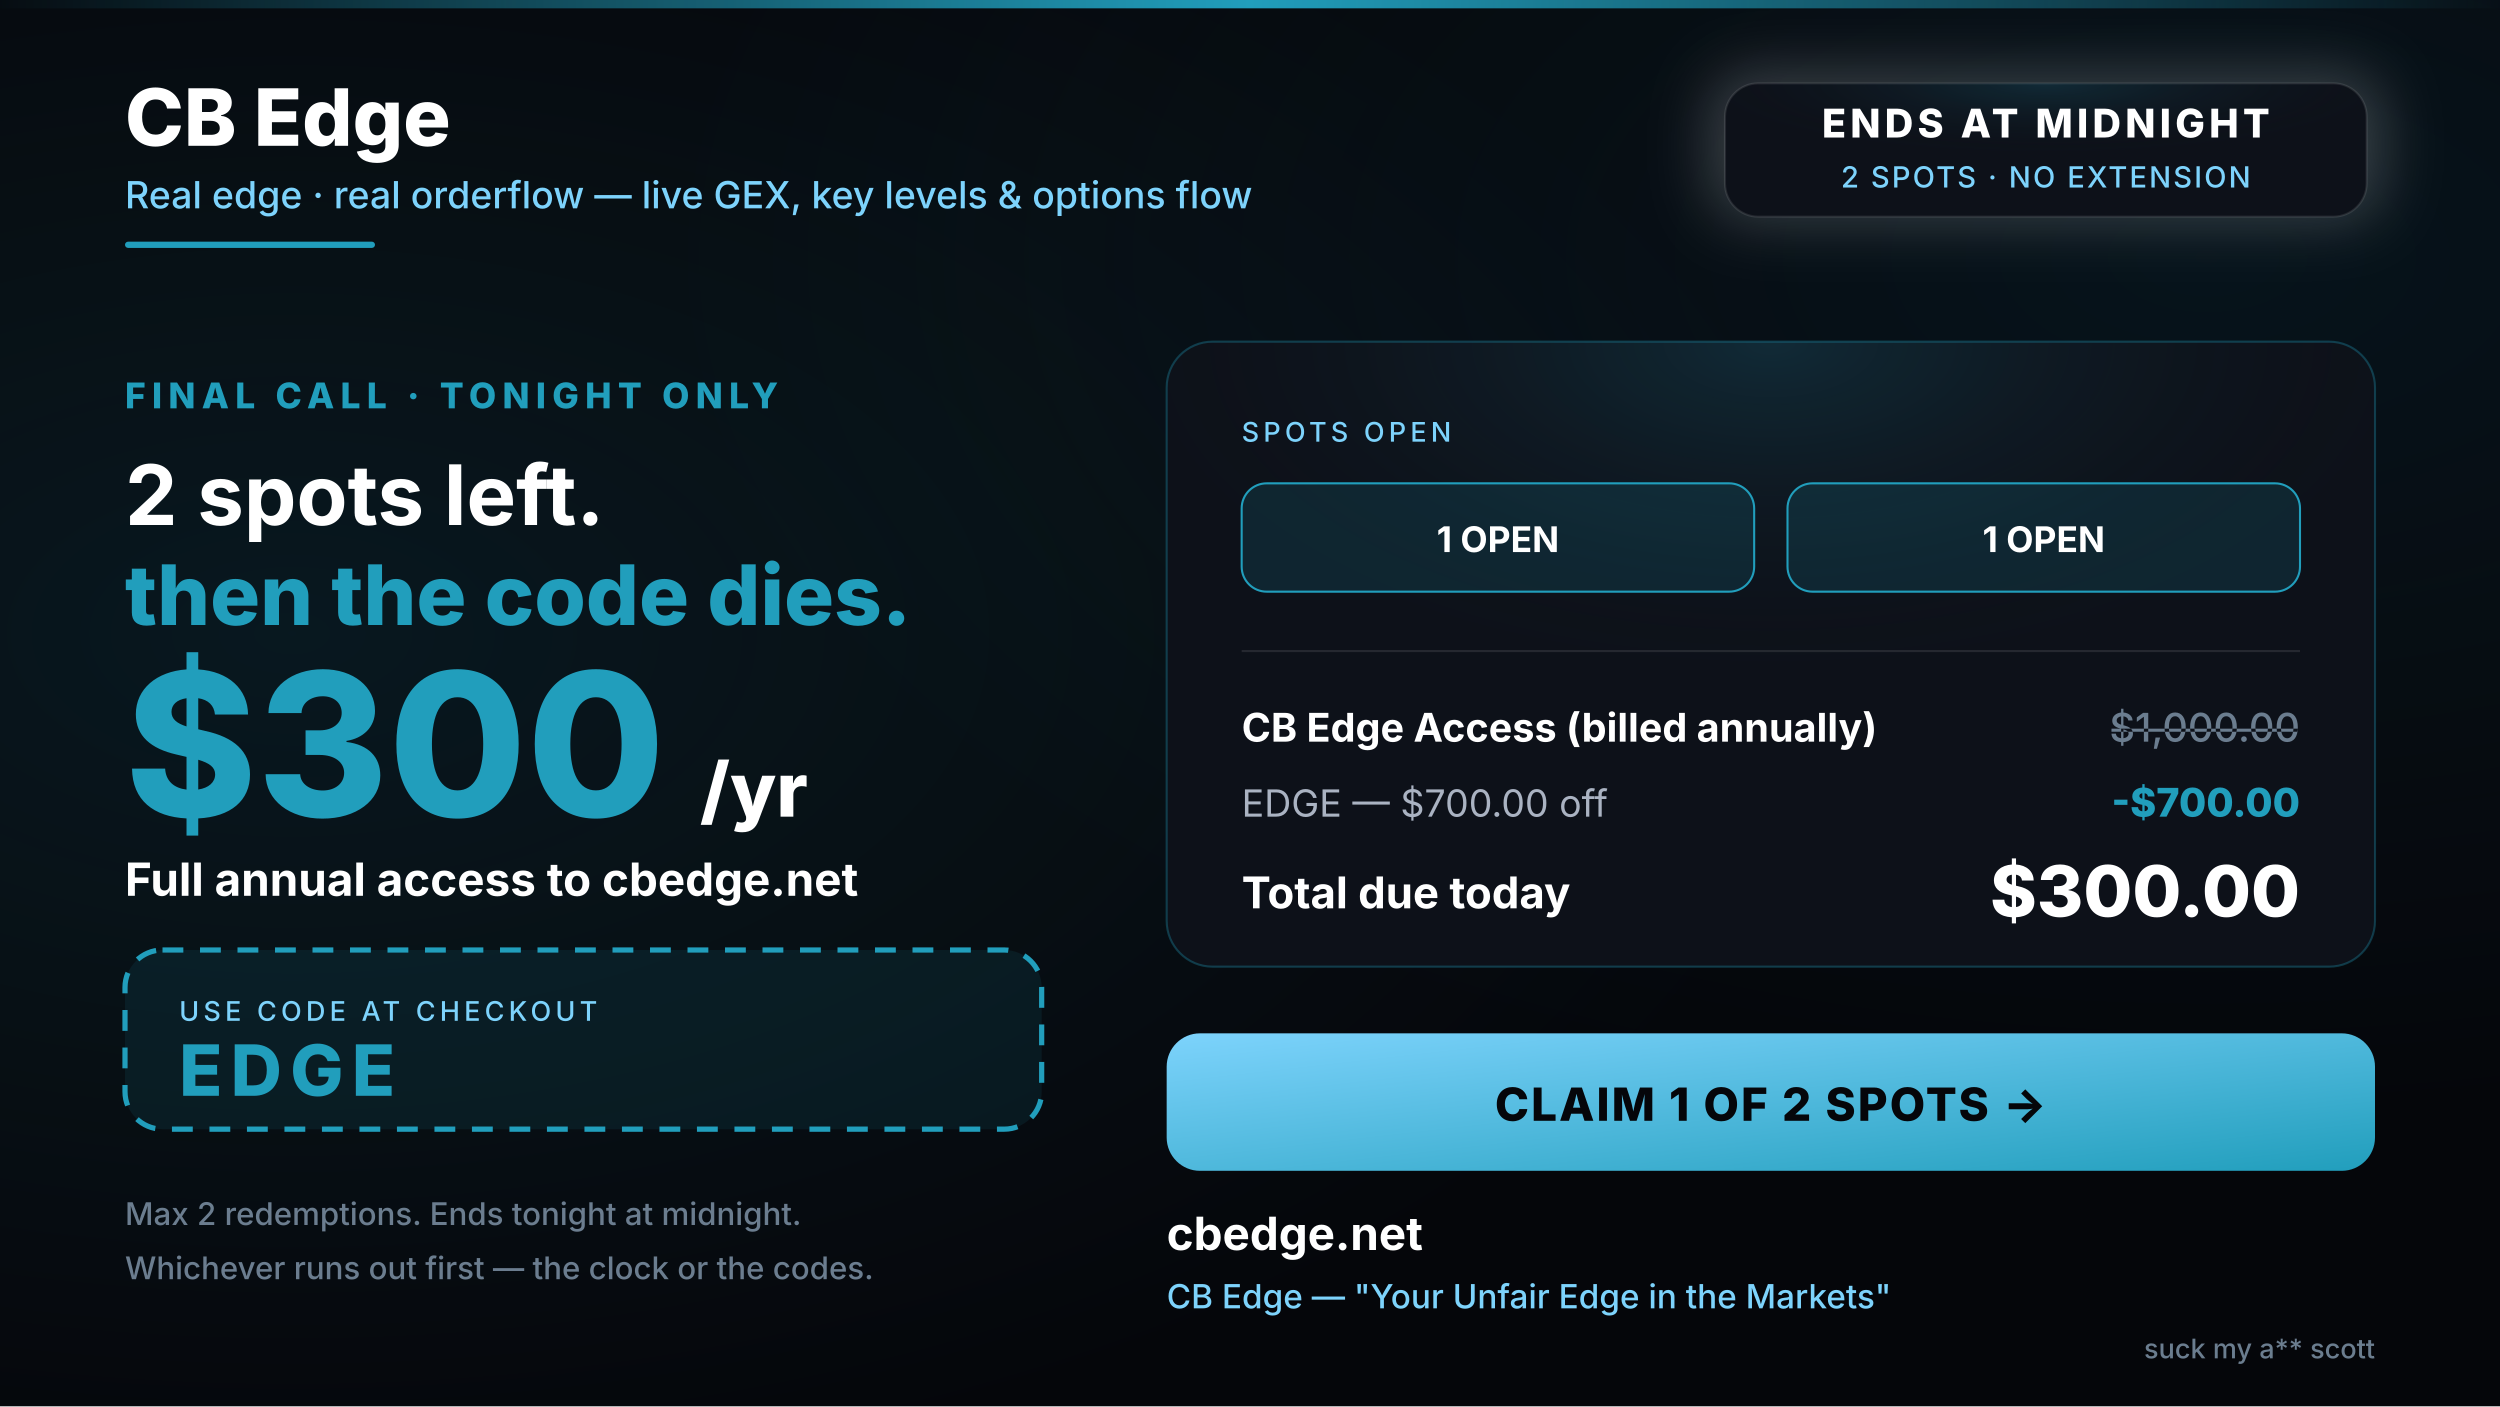
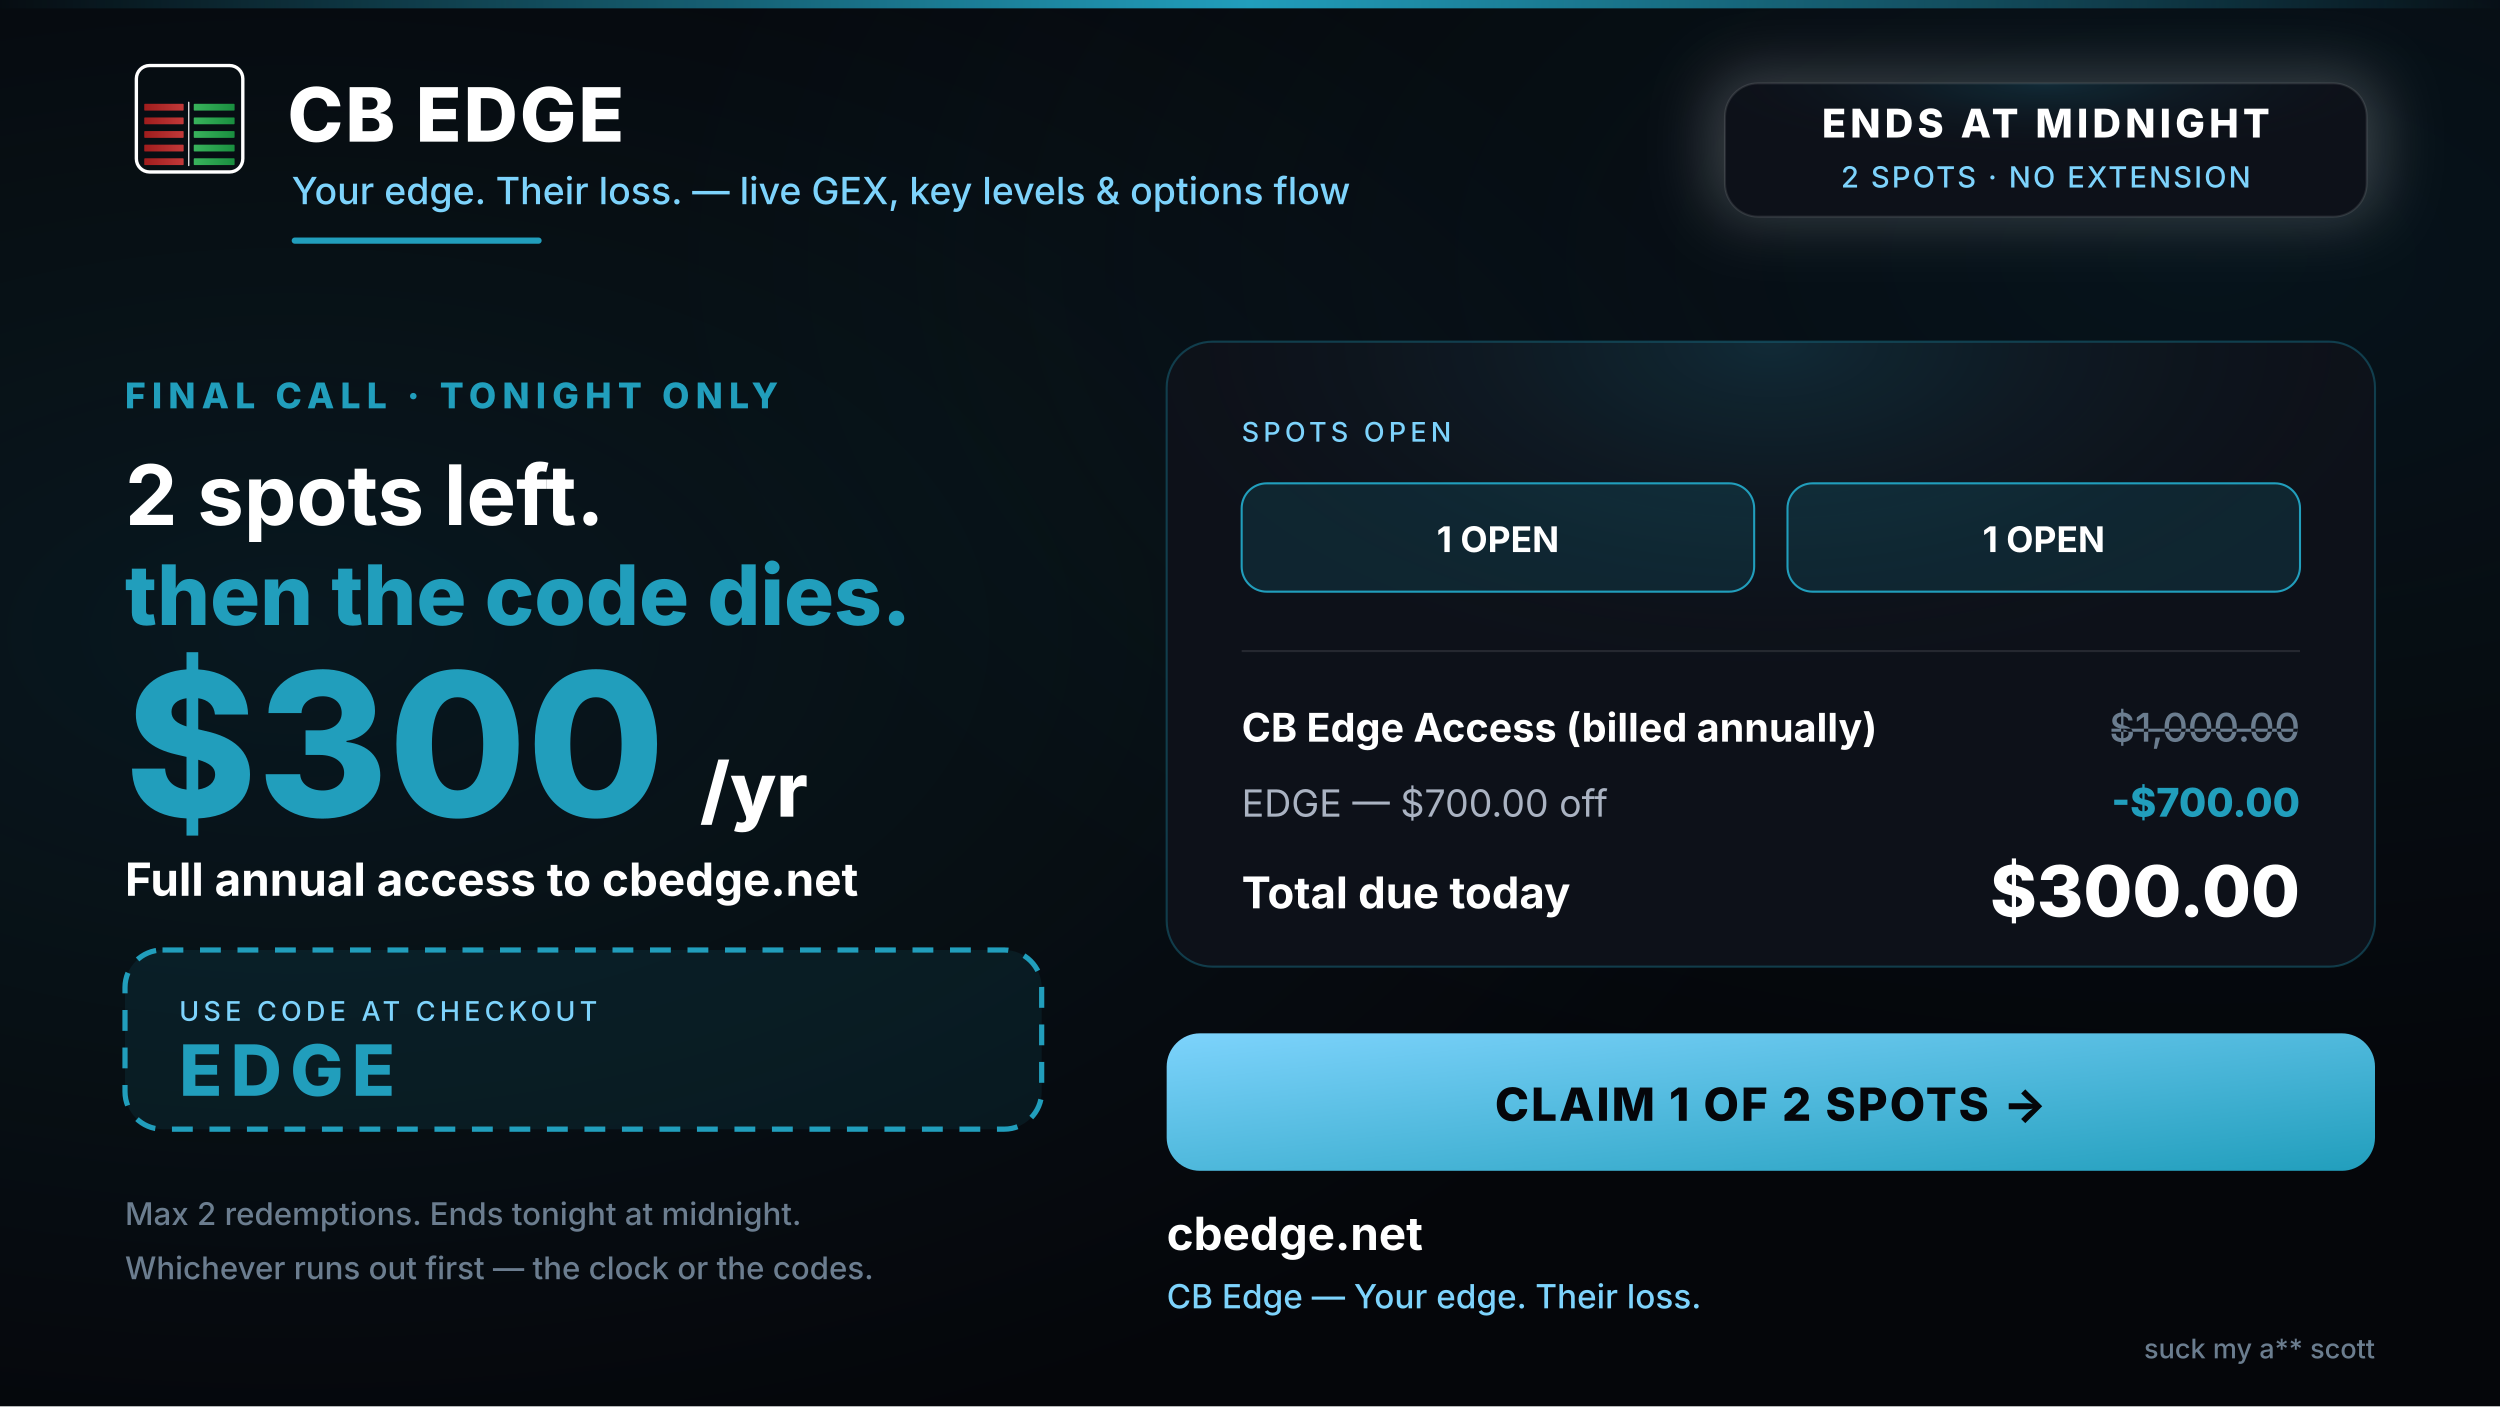
<svg xmlns="http://www.w3.org/2000/svg" viewBox="0 0 1200 675" role="img">
  <defs>
+     <linearGradient id="cbRed" gradientUnits="userSpaceOnUse" x1="0" y1="0" x2="512" y2="0">
+       <stop offset="0" stop-color="#8f0f0f" />
+       <stop offset="1" stop-color="#ff6b6b" />
+     </linearGradient>
+     <linearGradient id="cbGreen" gradientUnits="userSpaceOnUse" x1="0" y1="0" x2="512" y2="0">
+       <stop offset="0" stop-color="#6ff08d" />
+       <stop offset="1" stop-color="#0a7d31" />
+     </linearGradient>
    <radialGradient id="glowL" cx="12%" cy="45%" r="62%">
      <stop offset="0%" stop-color="#219EBC" stop-opacity="0.12" />
      <stop offset="100%" stop-color="#219EBC" stop-opacity="0" />
    </radialGradient>
    <radialGradient id="glowR" cx="88%" cy="18%" r="62%">
      <stop offset="0%" stop-color="#126783" stop-opacity="0.14" />
      <stop offset="100%" stop-color="#126783" stop-opacity="0" />
    </radialGradient>
    <radialGradient id="cardGlow" cx="50%" cy="0%" r="85%">
      <stop offset="0%" stop-color="#219EBC" stop-opacity="0.18" />
      <stop offset="65%" stop-color="#0D1119" stop-opacity="0" />
    </radialGradient>
    <linearGradient id="ctaBtn" x1="0" y1="0" x2="1" y2="1">
      <stop offset="0%" stop-color="#7dd3fc" />
      <stop offset="100%" stop-color="#219EBC" />
    </linearGradient>
    <linearGradient id="accentBar" x1="0" y1="0" x2="1" y2="0">
      <stop offset="0%" stop-color="#219EBC" stop-opacity="0" />
      <stop offset="50%" stop-color="#219EBC" stop-opacity="1" />
      <stop offset="100%" stop-color="#219EBC" stop-opacity="0" />
    </linearGradient>
    <filter id="softGlow" x="-80%" y="-80%" width="260%" height="260%">
      <feGaussianBlur stdDeviation="14" />
    </filter>
    <style>
    .brand { font-family:'Inter',Arial,sans-serif; font-weight:800; fill:#ffffff; }
    .tag   { font-family:'Inter',Arial,sans-serif; font-weight:500; fill:#7dd3fc; }
    .kicker{ font-family:'Inter',Arial,sans-serif; font-weight:800; fill:#219EBC; letter-spacing:3px; }
    .price { font-family:'Inter',Arial,sans-serif; font-weight:800; fill:#ffffff; }
    .pricec{ font-family:'Inter',Arial,sans-serif; font-weight:800; fill:#219EBC; }
    .h     { font-family:'Inter',Arial,sans-serif; font-weight:700; fill:#ffffff; }
    .b     { font-family:'Inter',Arial,sans-serif; font-weight:400; fill:#aab3c2; }
    .strike{ font-family:'Inter',Arial,sans-serif; font-weight:500; fill:#6b7d8f; text-decoration:line-through; }
    .code  { font-family:'Inter',Arial,sans-serif; font-weight:800; fill:#219EBC; letter-spacing:4px; }
    .cta   { font-family:'Inter',Arial,sans-serif; font-weight:800; fill:#05060A; letter-spacing:1px; }
    .fine  { font-family:'Inter',Arial,sans-serif; font-weight:500; fill:#6b7d8f; }
    .clock { font-family:'Inter',Arial,sans-serif; font-weight:800; fill:#ffffff; letter-spacing:2px; }
  </style>
  </defs>
  <rect width="1200" height="675" fill="#05060A" />
  <rect width="1200" height="675" fill="url(#glowL)" />
  <rect width="1200" height="675" fill="url(#glowR)" />
  <rect x="0" y="0" width="1200" height="4" fill="url(#accentBar)" />
-   <text x="60" y="70" class="brand" font-size="38">CB Edge</text>
-   <text x="60" y="100" class="tag" font-size="18">Real edge · real orderflow — live GEX, key levels &amp; options flow</text>
-   <rect x="60" y="116" width="120" height="3" rx="1.5" fill="#219EBC" />
+   <g transform="translate(60 26) scale(0.121094)">
+     <rect x="45.06" y="45.06" width="421.89" height="421.89" rx="52.22" fill="none" stroke="#fff" stroke-width="13.31" />
+     <rect x="76.26" y="196.81" width="156.24" height="26.98" rx="2.7" fill="url(#cbRed)" />
+     <rect x="272.54" y="196.81" width="161.89" height="26.98" rx="2.7" fill="url(#cbGreen)" />
+     <rect x="76.26" y="250.78" width="156.24" height="26.98" rx="2.7" fill="url(#cbRed)" />
+     <rect x="272.54" y="250.78" width="161.89" height="26.98" rx="2.7" fill="url(#cbGreen)" />
+     <rect x="76.26" y="304.74" width="156.24" height="26.98" rx="2.7" fill="url(#cbRed)" />
+     <rect x="272.54" y="304.74" width="161.89" height="26.98" rx="2.7" fill="url(#cbGreen)" />
+     <rect x="76.26" y="358.71" width="156.24" height="26.98" rx="2.7" fill="url(#cbRed)" />
+     <rect x="272.54" y="358.71" width="161.89" height="26.98" rx="2.7" fill="url(#cbGreen)" />
+     <rect x="76.26" y="412.67" width="156.24" height="26.98" rx="2.7" fill="url(#cbRed)" />
+     <rect x="272.54" y="412.67" width="161.89" height="26.98" rx="2.7" fill="url(#cbGreen)" />
+     <rect x="250.34" y="188.11" width="4.79" height="255.9" rx="2.39" fill="#fff" />
+   </g>
+   <text x="138" y="68" class="brand" font-size="36" letter-spacing="1">CB EDGE</text>
+   <text x="140" y="98" class="tag" font-size="18">Your edge. Their loss. — live GEX, key levels &amp; options flow</text>
+   <rect x="140" y="114" width="120" height="3" rx="1.5" fill="#219EBC" />
  <rect x="820" y="34" width="324" height="72" rx="20" fill="#ffffff" filter="url(#softGlow)" opacity="0.20" />
  <rect x="828" y="40" width="308" height="64" rx="16" fill="#0D1119" />
  <rect x="828" y="40" width="308" height="64" rx="16" fill="url(#cardGlow)" />
  <rect x="828" y="40" width="308" height="64" rx="16" fill="none" stroke="rgba(255,255,255,0.10)" />
  <text x="982" y="66" class="clock" font-size="19" text-anchor="middle">ENDS AT MIDNIGHT</text>
  <text x="982" y="90" class="tag" font-size="14" text-anchor="middle" letter-spacing="1">2 SPOTS · NO EXTENSION</text>
  <text x="60" y="196" class="kicker" font-size="17">FINAL CALL · TONIGHT ONLY</text>
  <text x="60" y="252" class="h" font-size="40">2 spots left.</text>
  <text x="60" y="300" class="pricec" font-size="40">then the code dies.</text>
  <text x="60" y="392" class="pricec" font-size="96">$300</text>
  <text x="336" y="392" class="price" font-size="36">/yr</text>
  <text x="60" y="430" class="h" font-size="22">Full annual access to cbedge.net</text>
  <rect x="60" y="456" width="440" height="86" rx="18" fill="rgba(33,158,188,0.10)" stroke="#219EBC" stroke-width="2.5" stroke-dasharray="10 8" />
  <text x="86" y="490" class="tag" font-size="13" letter-spacing="2">USE CODE AT CHECKOUT</text>
  <text x="86" y="526" class="code" font-size="34">EDGE</text>
  <text x="60" y="588" class="fine" font-size="15">Max 2 redemptions. Ends tonight at midnight.</text>
  <text x="60" y="614" class="fine" font-size="15">Whichever runs out first — the clock or the codes.</text>
  <rect x="560" y="164" width="580" height="300" rx="22" fill="#0D1119" />
  <rect x="560" y="164" width="580" height="300" rx="22" fill="url(#cardGlow)" />
  <rect x="560" y="164" width="580" height="300" rx="22" fill="none" stroke="rgba(33,158,188,0.32)" />
  <text x="596" y="212" class="tag" font-size="13" letter-spacing="2">SPOTS OPEN</text>
  <g>
    <rect x="596" y="232" width="246" height="52" rx="12" fill="rgba(33,158,188,0.14)" stroke="#219EBC" />
    <text x="719" y="265" class="h" font-size="17" text-anchor="middle">1 OPEN</text>
    <rect x="858" y="232" width="246" height="52" rx="12" fill="rgba(33,158,188,0.14)" stroke="#219EBC" />
    <text x="981" y="265" class="h" font-size="17" text-anchor="middle">1 OPEN</text>
  </g>
  <rect x="596" y="312" width="508" height="1" fill="rgba(255,255,255,0.10)" />
  <text x="596" y="356" class="h" font-size="19">CB Edge Access (billed annually)</text>
  <text x="1104" y="356" class="strike" font-size="19" text-anchor="end">$1,000.00</text>
  <text x="596" y="392" class="b" font-size="18">EDGE — $700.00 off</text>
  <text x="1104" y="392" class="pricec" font-size="19" text-anchor="end">-$700.00</text>
  <text x="596" y="436" class="h" font-size="21">Total due today</text>
  <text x="1104" y="440" class="price" font-size="34" text-anchor="end">$300.00</text>
  <rect x="560" y="496" width="580" height="66" rx="16" fill="url(#ctaBtn)" />
  <text x="850" y="538" class="cta" font-size="22" text-anchor="middle">CLAIM 1 OF 2 SPOTS →</text>
  <text x="560" y="600" class="h" font-size="22">cbedge.net</text>
-   <text x="560" y="628" class="tag" font-size="16">CB Edge — "Your Unfair Edge in the Markets"</text>
+   <text x="560" y="628" class="tag" font-size="16">CB Edge — Your edge. Their loss.</text>
  <text x="1140" y="652" class="fine" font-size="13" text-anchor="end">suck my a** scott</text>
</svg>
